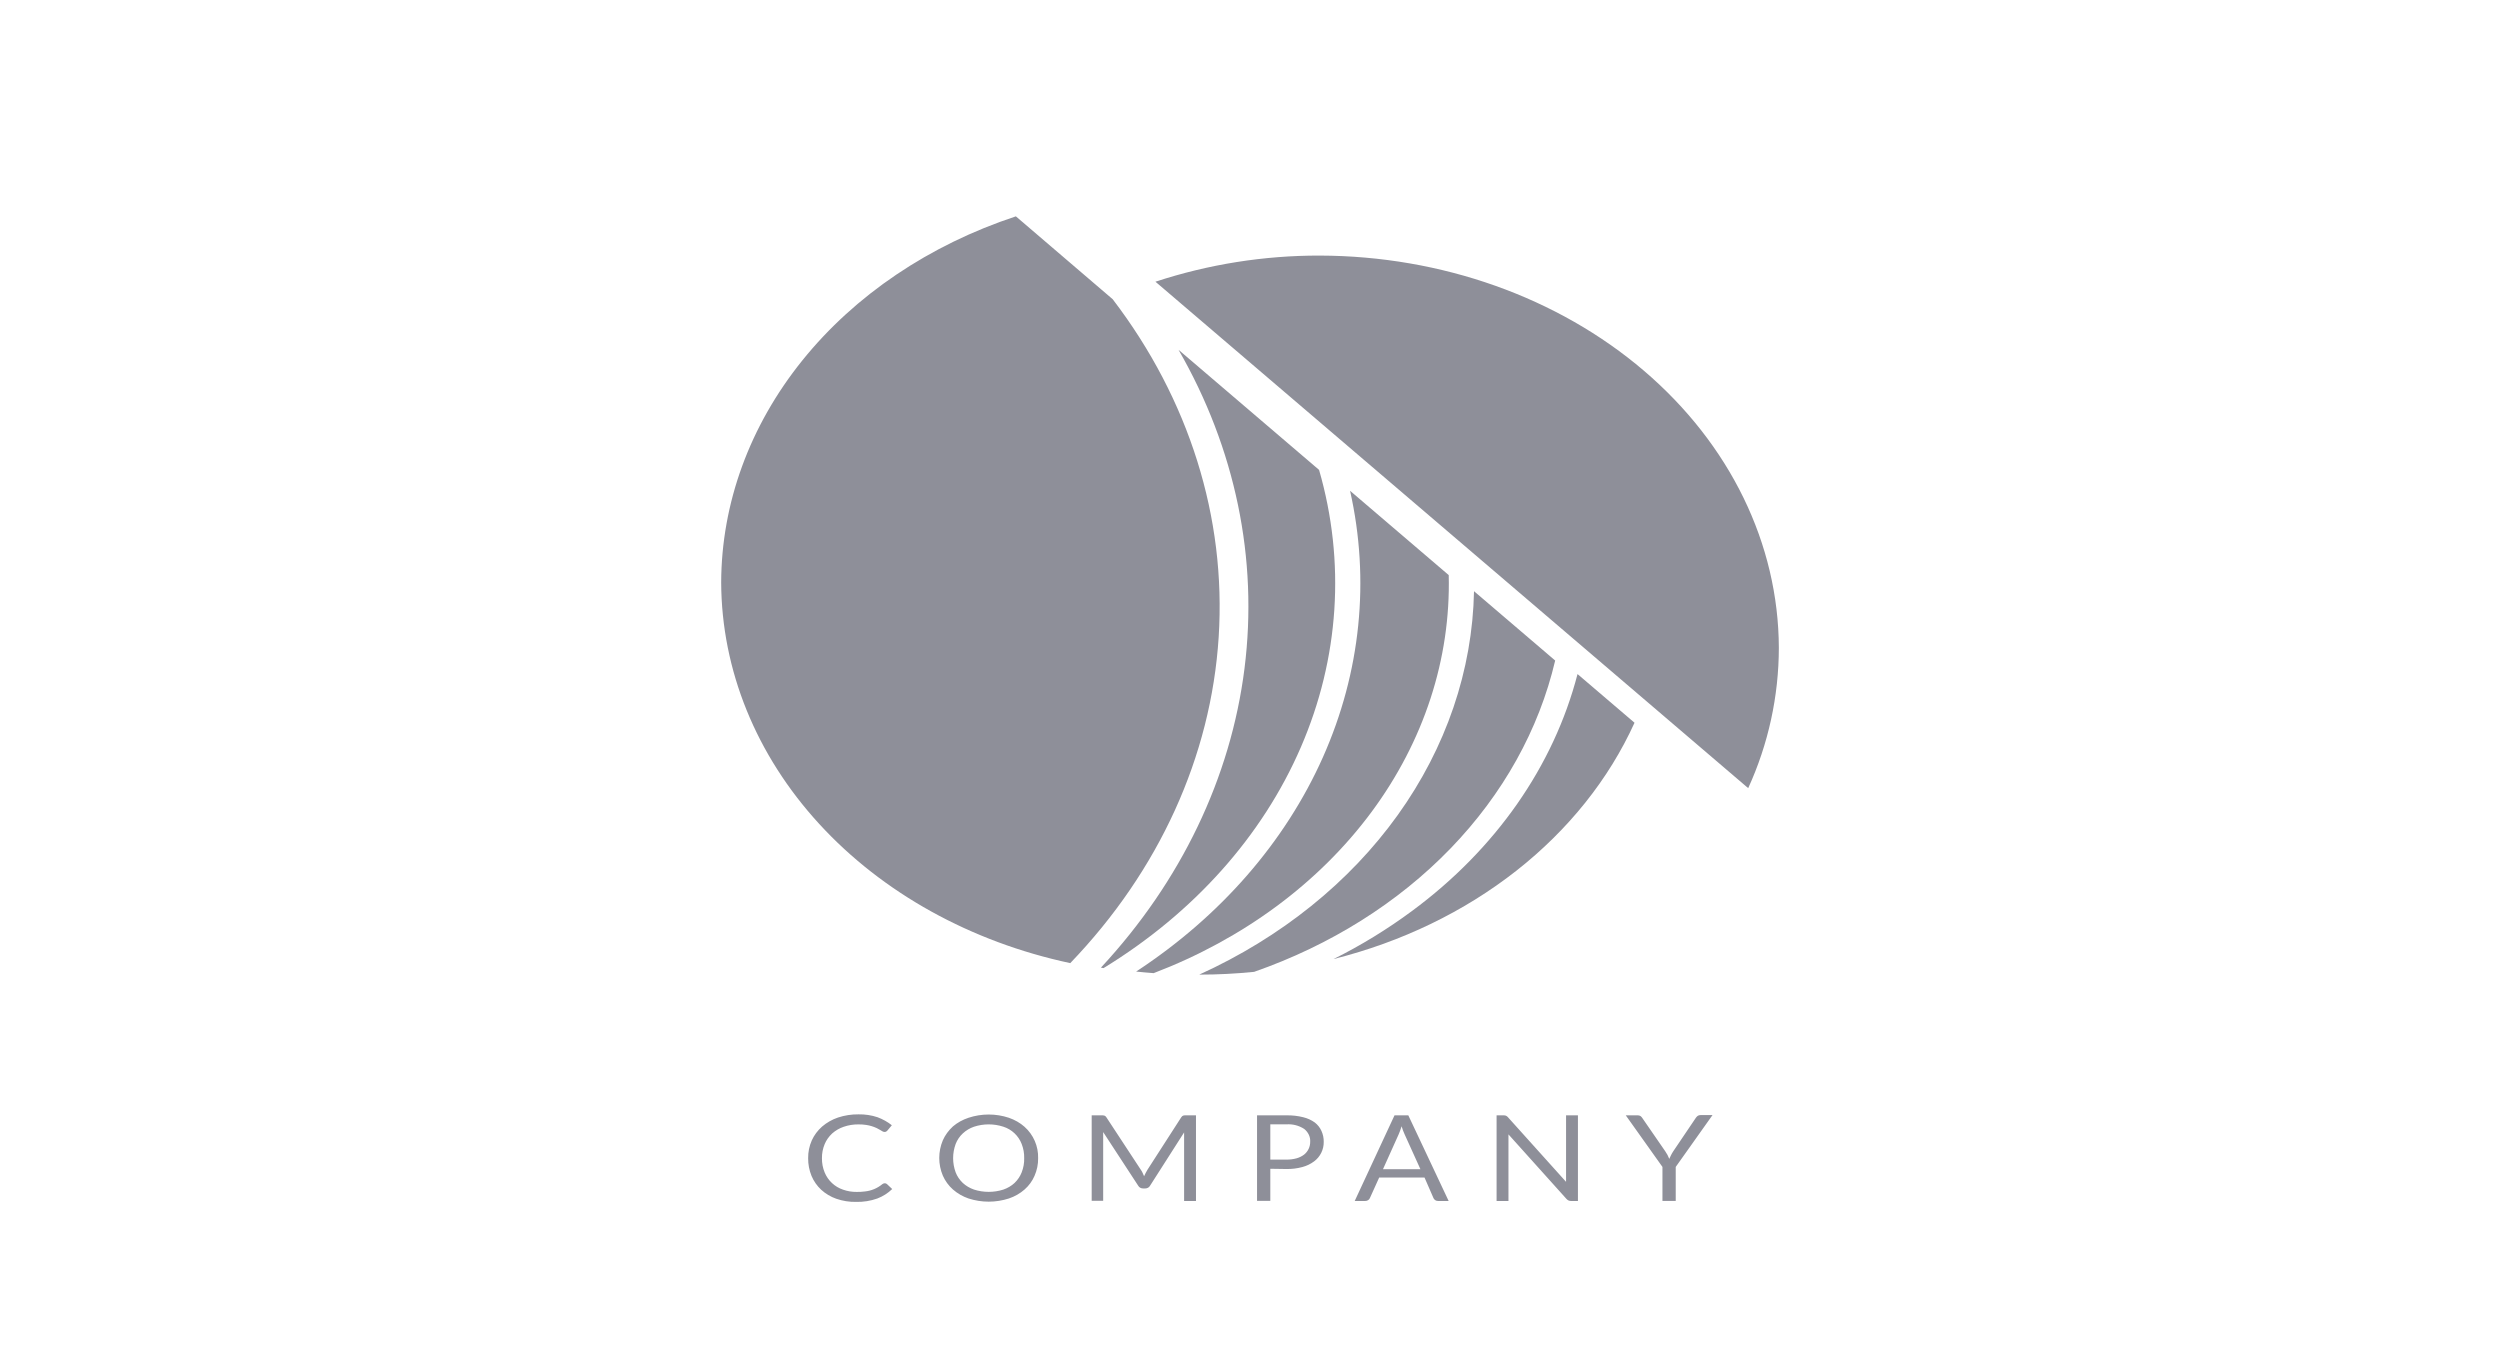
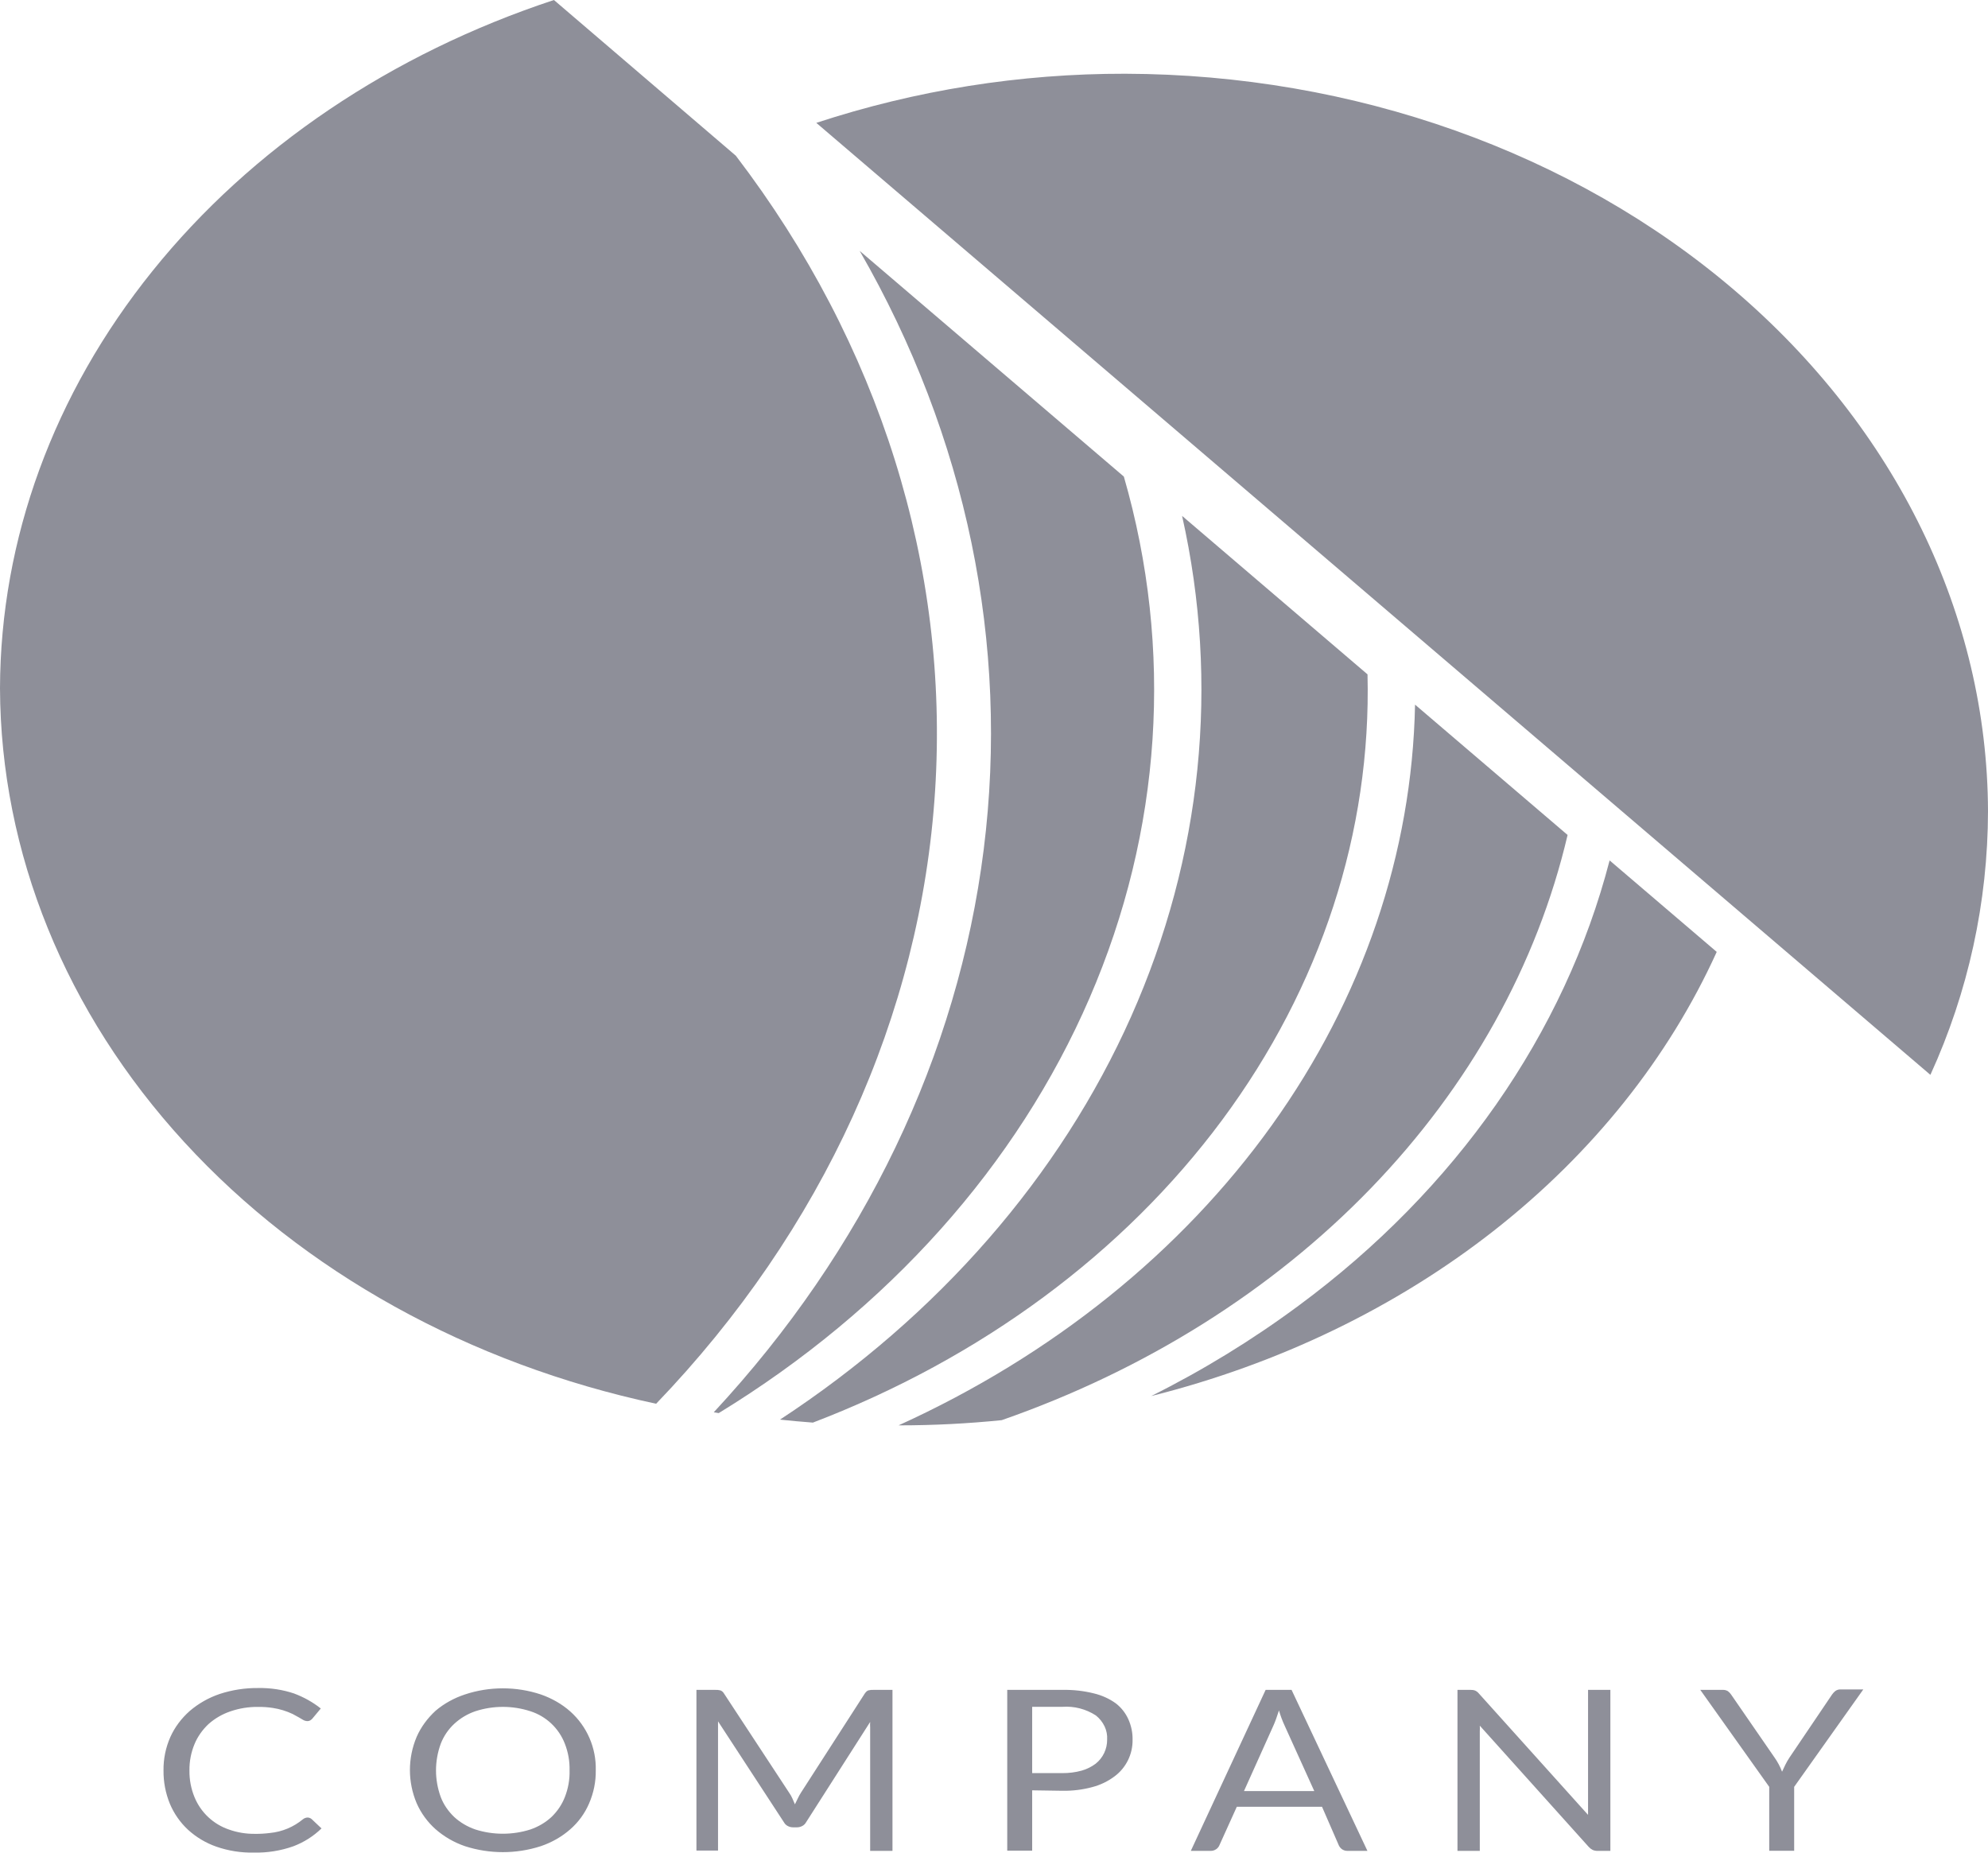
- <svg xmlns="http://www.w3.org/2000/svg" width="104" height="56" fill="none">
-   <path fill="#8E8F99" d="M36.81 49.223c.016 0 .032.004.046.01a.123.123 0 0 1 .04.023l.22.208a1.819 1.819 0 0 1-.62.394c-.28.1-.58.148-.881.141a2.38 2.38 0 0 1-.829-.132 1.822 1.822 0 0 1-.623-.372 1.667 1.667 0 0 1-.403-.576 1.89 1.89 0 0 1-.141-.738 1.763 1.763 0 0 1 .152-.741c.096-.214.242-.41.428-.575a2.01 2.01 0 0 1 .662-.376 2.64 2.64 0 0 1 .853-.132c.27-.005.54.036.792.12.219.082.42.194.594.333l-.185.222a.179.179 0 0 1-.047.04.128.128 0 0 1-.075.017.183.183 0 0 1-.08-.024l-.1-.059-.137-.075a1.604 1.604 0 0 0-.436-.133 1.97 1.97 0 0 0-.329-.023 1.813 1.813 0 0 0-.613.099 1.41 1.41 0 0 0-.48.278c-.138.129-.244.28-.312.444a1.47 1.47 0 0 0-.113.585 1.5 1.5 0 0 0 .113.594 1.262 1.262 0 0 0 .765.715c.18.064.373.096.568.094.113.002.226-.005.337-.019a1.348 1.348 0 0 0 .729-.304.175.175 0 0 1 .105-.038ZM43.186 48.18c.004.25-.047.5-.149.734a1.59 1.59 0 0 1-.416.57c-.184.162-.406.29-.652.373a2.732 2.732 0 0 1-1.678 0 1.944 1.944 0 0 1-.65-.375 1.67 1.67 0 0 1-.419-.575 1.885 1.885 0 0 1 0-1.47c.094-.214.237-.41.42-.578.185-.157.406-.28.649-.36.54-.18 1.138-.18 1.678 0 .245.085.467.212.651.375a1.689 1.689 0 0 1 .566 1.306Zm-.58 0c.005-.2-.03-.4-.104-.59a1.213 1.213 0 0 0-.762-.719 1.971 1.971 0 0 0-1.22 0 1.314 1.314 0 0 0-.467.279 1.184 1.184 0 0 0-.298.44c-.14.385-.14.796 0 1.18.062.163.164.313.298.441.13.12.29.215.467.276.393.126.826.126 1.22 0 .177-.061.337-.156.466-.276.133-.128.233-.279.296-.441.074-.19.11-.39.104-.59ZM47.536 48.799l.058.132c.023-.047.042-.09.064-.132.021-.045.045-.088.072-.13l1.41-2.19c.028-.039.053-.062.08-.07a.388.388 0 0 1 .116-.011h.417v3.563h-.494v-2.73a.929.929 0 0 1 0-.123l-1.419 2.221a.203.203 0 0 1-.083.081.252.252 0 0 1-.121.03h-.08a.25.25 0 0 1-.122-.03.2.2 0 0 1-.082-.08l-1.46-2.236V49.954h-.478v-3.556h.417a.389.389 0 0 1 .115.012.155.155 0 0 1 .078.068l1.44 2.193c.029.04.053.084.072.128ZM52.845 48.622v1.334h-.552v-3.558h1.23c.233-.004.465.022.688.078.179.043.344.118.486.221a.92.92 0 0 1 .276.35c.065.145.097.299.094.455a.99.99 0 0 1-.4.811 1.42 1.42 0 0 1-.49.236c-.214.058-.439.086-.664.082l-.668-.01Zm0-.382h.668c.145.001.29-.017.428-.055a.94.94 0 0 0 .309-.153.673.673 0 0 0 .254-.535.592.592 0 0 0-.056-.29.687.687 0 0 0-.193-.243 1.202 1.202 0 0 0-.742-.191h-.668v1.467ZM60.264 49.961h-.436a.21.21 0 0 1-.121-.033.224.224 0 0 1-.072-.082l-.375-.861h-1.886l-.389.86a.196.196 0 0 1-.069.08.21.21 0 0 1-.124.036h-.436l1.656-3.563h.574l1.678 3.563Zm-2.732-1.323h1.557l-.657-1.45a2.332 2.332 0 0 1-.125-.335l-.063.186c-.02.057-.041.108-.06.15l-.652 1.45ZM62.65 46.414a.234.234 0 0 1 .082.064l2.416 2.686v-2.766h.494v3.563h-.276a.273.273 0 0 1-.114-.02.3.3 0 0 1-.088-.067l-2.412-2.684a.964.964 0 0 1 0 .123v2.648h-.494v-3.563h.292c.034-.001.068.004.1.016ZM69.71 48.544v1.415h-.552v-1.415l-1.526-2.146h.494a.201.201 0 0 1 .119.03c.03.023.055.05.074.08l.955 1.385a1.394 1.394 0 0 1 .168.316l.072-.153c.027-.056.059-.11.094-.163l.941-1.394a.376.376 0 0 1 .072-.076.187.187 0 0 1 .119-.035h.5l-1.53 2.156ZM47.263 40.417c.24.026.483.047.729.066 3.725-1.423 6.875-3.753 9.059-6.699 2.183-2.945 3.302-6.374 3.216-9.86l-4.104-3.507c.834 3.711.444 7.547-1.128 11.08-1.572 3.531-4.263 6.62-7.772 8.92Z" />
-   <path fill="#8E8F99" d="m45.797 40.254.11.019c3.75-2.292 6.61-5.492 8.208-9.187 1.599-3.695 1.863-7.714.758-11.539l-5.846-4.995c2.365 4.106 3.317 8.701 2.745 13.25-.572 4.55-2.644 8.868-5.974 12.452ZM65.625 28.042c-.993 3.83-3.406 7.284-6.879 9.85a21.958 21.958 0 0 1-3.268 2.004c2.828-.71 5.428-1.966 7.598-3.67 2.17-1.705 3.854-3.812 4.92-6.16l-2.37-2.024Z" />
-   <path fill="#8E8F99" d="m64.695 27.478-3.376-2.884c-.065 3.288-1.159 6.502-3.169 9.307-2.01 2.805-4.863 5.099-8.262 6.643h.017c.757 0 1.514-.039 2.266-.115 3.176-1.108 5.983-2.87 8.168-5.13 2.185-2.26 3.682-4.947 4.356-7.82ZM46.286 12.446 42.26 9c-3.6 1.189-6.697 3.278-8.884 5.995-2.188 2.718-3.364 5.936-3.375 9.234.014 3.643 1.449 7.18 4.08 10.048 2.63 2.868 6.305 4.905 10.442 5.789 3.694-3.846 5.857-8.597 6.174-13.564.317-4.967-1.228-9.89-4.41-14.056ZM74 26.948c-.015-4.323-2.031-8.466-5.61-11.523-3.577-3.057-8.426-4.78-13.486-4.793a21.774 21.774 0 0 0-6.838 1.087l24.659 21.068A14.086 14.086 0 0 0 74 26.947Z" />
+ <svg xmlns="http://www.w3.org/2000/svg" width="44" height="41" fill="none">
+   <path fill="#8E8F99" d="M6.81 40.223c.016 0 .032.004.046.01a.123.123 0 0 1 .04.023l.22.208a1.82 1.82 0 0 1-.62.394c-.28.1-.58.148-.881.141a2.38 2.38 0 0 1-.829-.132 1.82 1.82 0 0 1-.623-.372 1.666 1.666 0 0 1-.403-.576 1.89 1.89 0 0 1-.141-.738 1.765 1.765 0 0 1 .152-.741c.096-.214.242-.41.428-.575a2.01 2.01 0 0 1 .662-.376 2.64 2.64 0 0 1 .853-.132c.27-.005.54.036.792.12.219.082.42.194.594.333l-.185.222a.179.179 0 0 1-.047.04.128.128 0 0 1-.075.017.183.183 0 0 1-.08-.024l-.1-.059-.137-.075a1.599 1.599 0 0 0-.436-.133 1.97 1.97 0 0 0-.329-.023 1.813 1.813 0 0 0-.613.099 1.41 1.41 0 0 0-.48.278c-.138.129-.244.28-.312.444a1.47 1.47 0 0 0-.113.585 1.5 1.5 0 0 0 .113.594 1.263 1.263 0 0 0 .765.715c.18.064.373.096.568.094.113.002.226-.005.337-.019a1.347 1.347 0 0 0 .729-.304.174.174 0 0 1 .105-.038ZM13.186 39.18c.004.25-.047.5-.149.734a1.59 1.59 0 0 1-.416.57c-.184.162-.406.29-.652.373a2.732 2.732 0 0 1-1.678 0 1.943 1.943 0 0 1-.65-.375 1.67 1.67 0 0 1-.419-.575 1.884 1.884 0 0 1 0-1.47c.094-.214.237-.41.42-.578.185-.157.406-.28.649-.36.54-.18 1.138-.18 1.678 0 .245.085.467.212.651.375a1.689 1.689 0 0 1 .566 1.306Zm-.58 0c.005-.2-.03-.4-.104-.59a1.213 1.213 0 0 0-.762-.719 1.971 1.971 0 0 0-1.22 0 1.314 1.314 0 0 0-.467.279 1.184 1.184 0 0 0-.298.44c-.14.385-.14.796 0 1.18.062.163.164.313.298.441.13.12.29.215.467.276.393.126.826.126 1.22 0 .177-.061.337-.156.466-.276.133-.128.233-.279.296-.441.074-.19.11-.39.104-.59ZM17.537 39.799l.057.132c.022-.047.042-.09.064-.132.021-.045.045-.088.072-.13l1.41-2.19c.028-.039.053-.062.08-.07a.388.388 0 0 1 .116-.011h.417v3.563h-.494v-2.73a.929.929 0 0 1 0-.123l-1.419 2.221a.203.203 0 0 1-.083.081.252.252 0 0 1-.121.03h-.08a.25.25 0 0 1-.122-.03.2.2 0 0 1-.082-.08l-1.46-2.236V40.954h-.478v-3.556h.417a.389.389 0 0 1 .116.012.155.155 0 0 1 .077.068l1.44 2.193c.029.04.053.084.073.128ZM22.845 39.622v1.334h-.552v-3.558h1.23c.233-.004.465.022.688.078.179.043.344.118.486.221a.92.92 0 0 1 .276.35c.065.145.097.299.094.455a.99.99 0 0 1-.4.811 1.42 1.42 0 0 1-.49.236c-.214.058-.439.086-.664.082l-.668-.01Zm0-.382h.668c.145.001.29-.017.427-.055a.94.94 0 0 0 .31-.153.673.673 0 0 0 .254-.535.592.592 0 0 0-.056-.29.687.687 0 0 0-.193-.243 1.202 1.202 0 0 0-.742-.191h-.668v1.467ZM30.265 40.961h-.437a.21.21 0 0 1-.121-.033.224.224 0 0 1-.072-.082l-.375-.861h-1.886l-.389.86a.196.196 0 0 1-.069.08.21.21 0 0 1-.124.036h-.436l1.656-3.563h.574l1.679 3.563Zm-2.733-1.323h1.557l-.657-1.45a2.332 2.332 0 0 1-.125-.335l-.063.186c-.02.057-.041.108-.06.15l-.652 1.45ZM32.65 37.414a.234.234 0 0 1 .082.064l2.416 2.686v-2.766h.494v3.563h-.276a.273.273 0 0 1-.114-.02.3.3 0 0 1-.088-.067l-2.412-2.684a.964.964 0 0 1 0 .123v2.648h-.494v-3.563h.292c.034-.001.068.004.1.016ZM39.71 39.544v1.415h-.552v-1.415l-1.526-2.146h.494a.201.201 0 0 1 .119.03c.03.023.055.05.074.08l.955 1.385a1.394 1.394 0 0 1 .168.316l.072-.153c.027-.056.059-.11.094-.163l.942-1.394a.376.376 0 0 1 .071-.076.187.187 0 0 1 .119-.035h.5l-1.53 2.156ZM17.263 31.417c.24.026.483.047.729.066 3.724-1.424 6.875-3.753 9.059-6.699 2.183-2.945 3.302-6.374 3.216-9.86l-4.104-3.507c.834 3.711.444 7.547-1.128 11.08-1.572 3.531-4.263 6.62-7.772 8.92Z" />
+   <path fill="#8E8F99" d="m15.797 31.254.11.019c3.75-2.292 6.61-5.492 8.208-9.187 1.599-3.695 1.863-7.714.759-11.539l-5.847-4.995c2.365 4.106 3.317 8.701 2.745 13.25-.572 4.55-2.644 8.869-5.974 12.452ZM35.625 19.042c-.993 3.83-3.406 7.284-6.879 9.85a21.958 21.958 0 0 1-3.268 2.004c2.828-.71 5.428-1.966 7.598-3.67 2.17-1.705 3.854-3.812 4.92-6.16l-2.37-2.024Z" />
+   <path fill="#8E8F99" d="m34.695 18.478-3.376-2.884c-.065 3.289-1.159 6.502-3.169 9.307-2.01 2.805-4.863 5.099-8.262 6.643h.017c.757 0 1.514-.039 2.266-.115 3.177-1.108 5.983-2.87 8.168-5.13 2.185-2.26 3.682-4.947 4.356-7.82ZM16.286 3.446 12.26 0c-3.6 1.189-6.697 3.278-8.884 5.996C1.187 8.713.01 11.93 0 15.229c.013 3.643 1.449 7.18 4.08 10.048 2.63 2.868 6.304 4.905 10.442 5.789 3.694-3.845 5.857-8.597 6.174-13.564.317-4.967-1.228-9.89-4.41-14.056ZM44 17.948c-.015-4.324-2.031-8.466-5.61-11.523-3.577-3.057-8.426-4.78-13.486-4.793a21.773 21.773 0 0 0-6.837 1.087l24.658 21.068A14.086 14.086 0 0 0 44 17.947Z" />
</svg>
